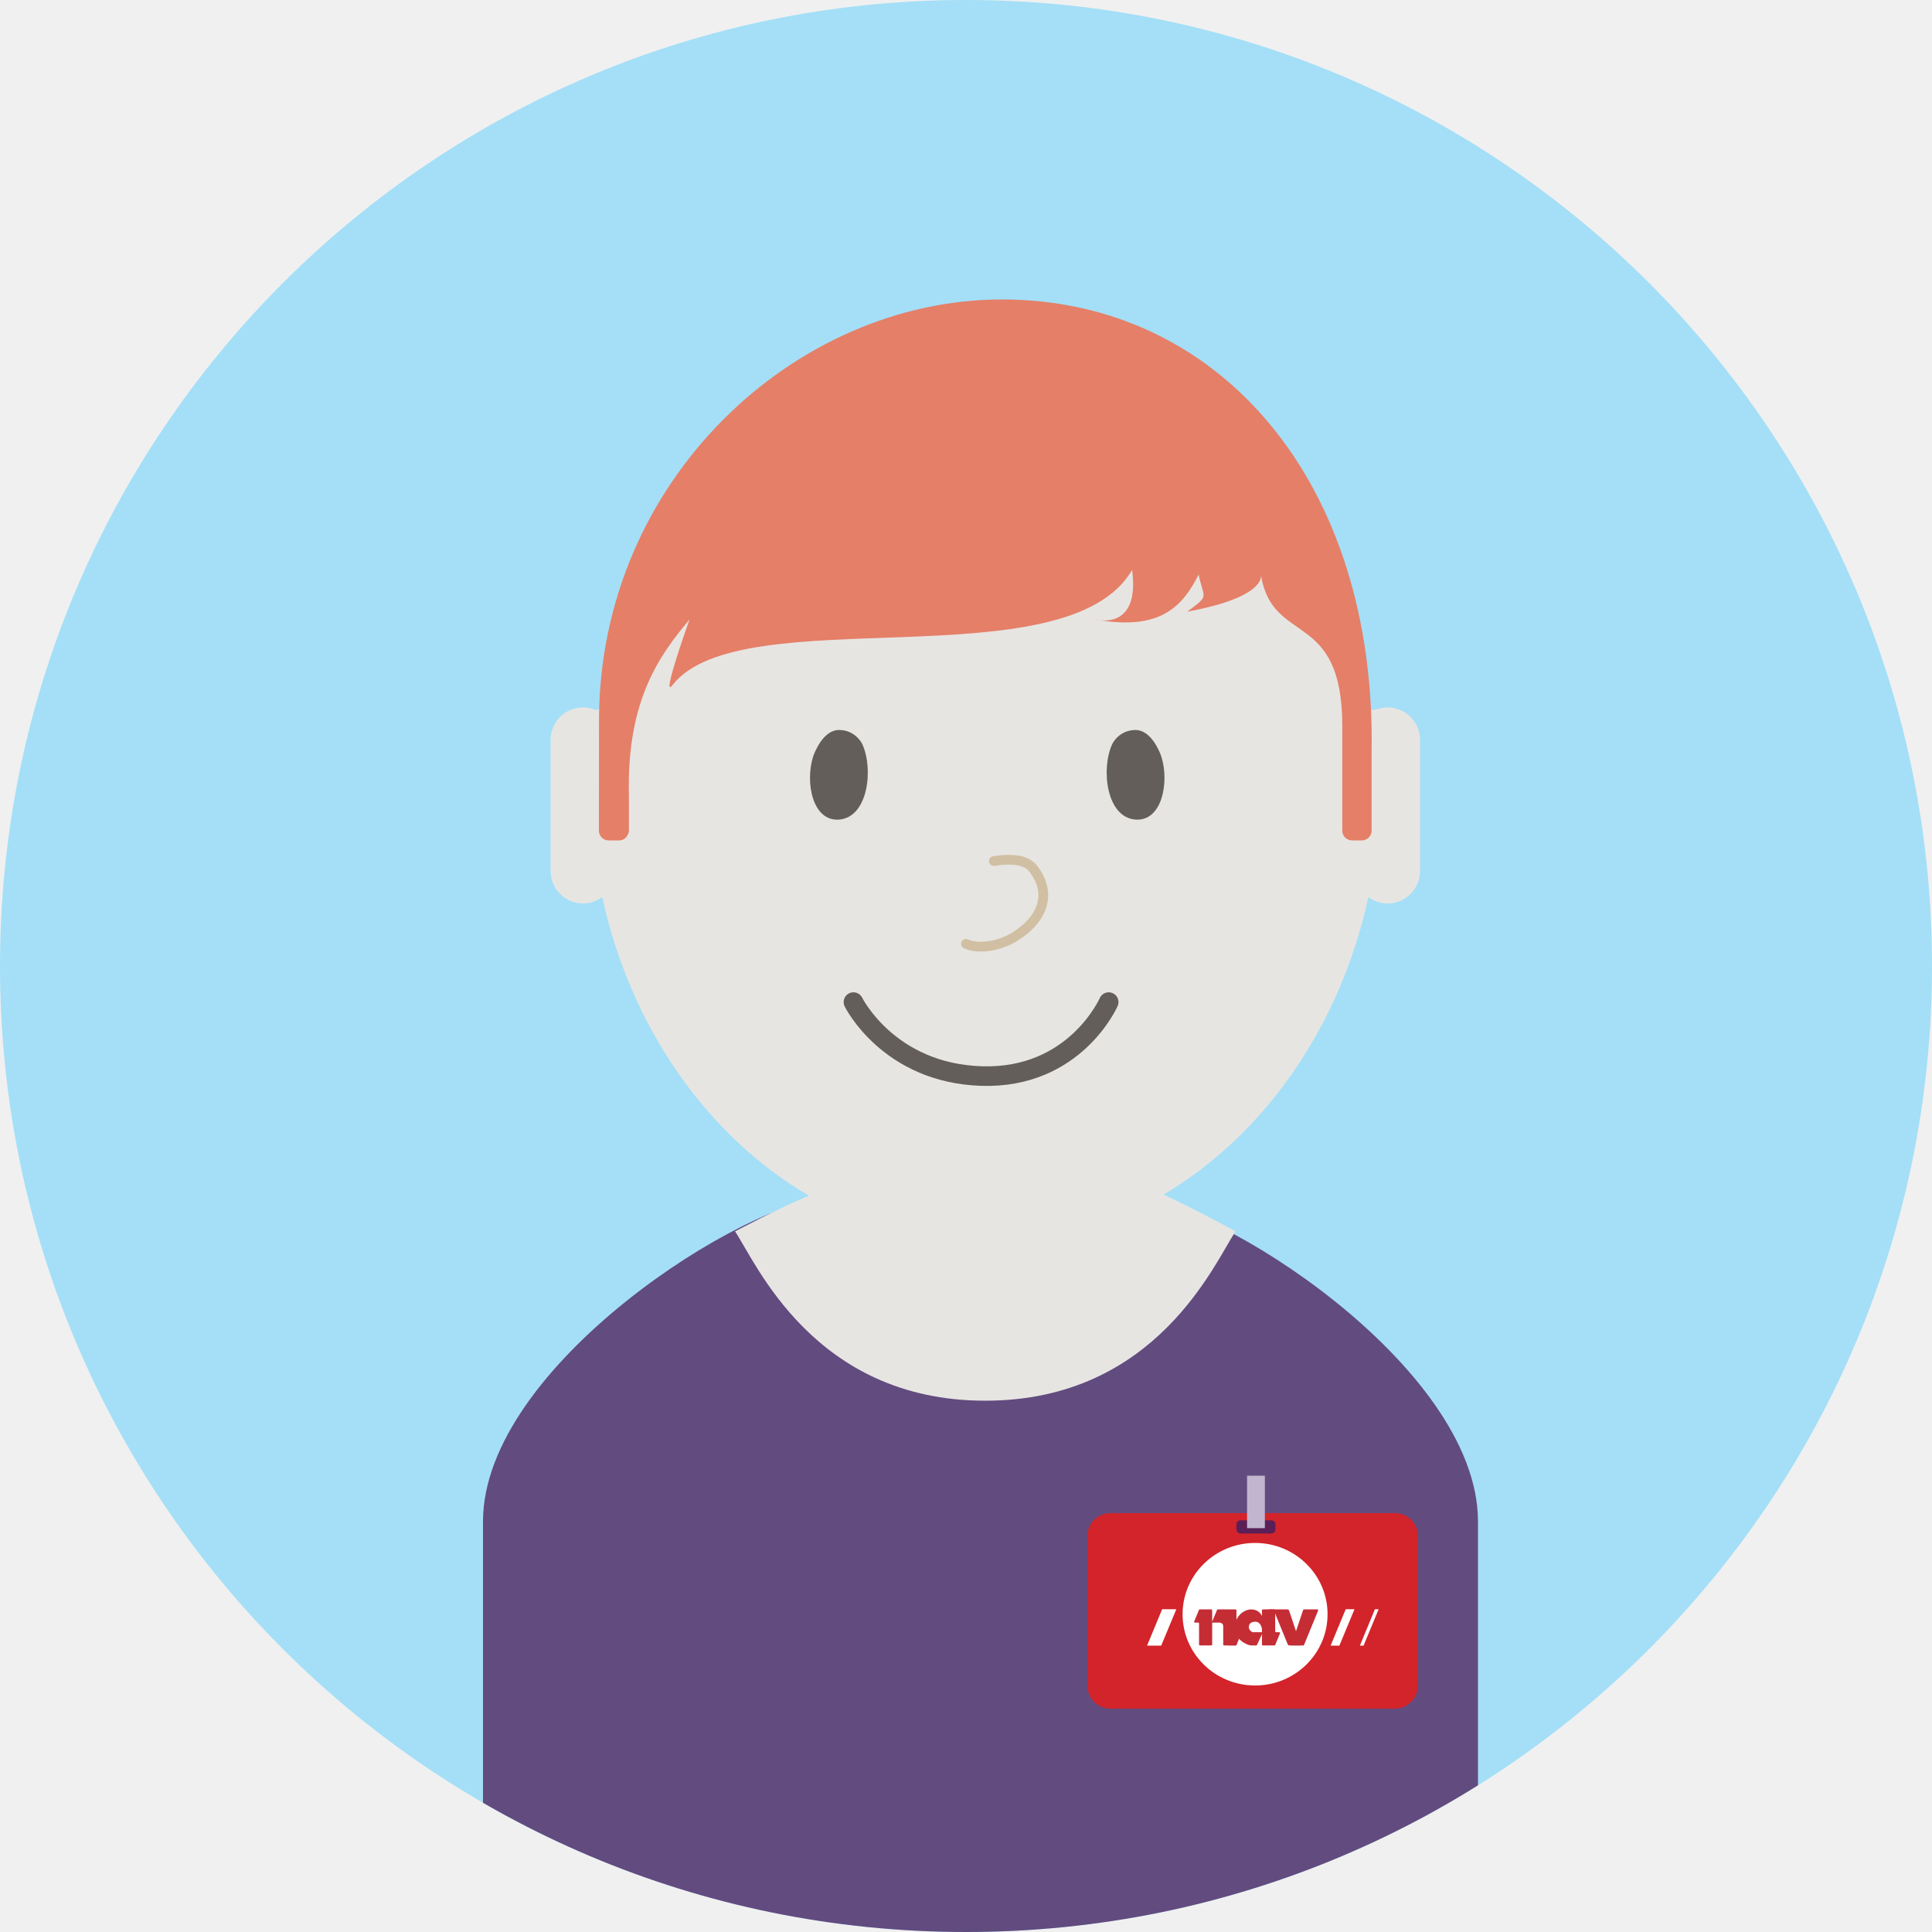
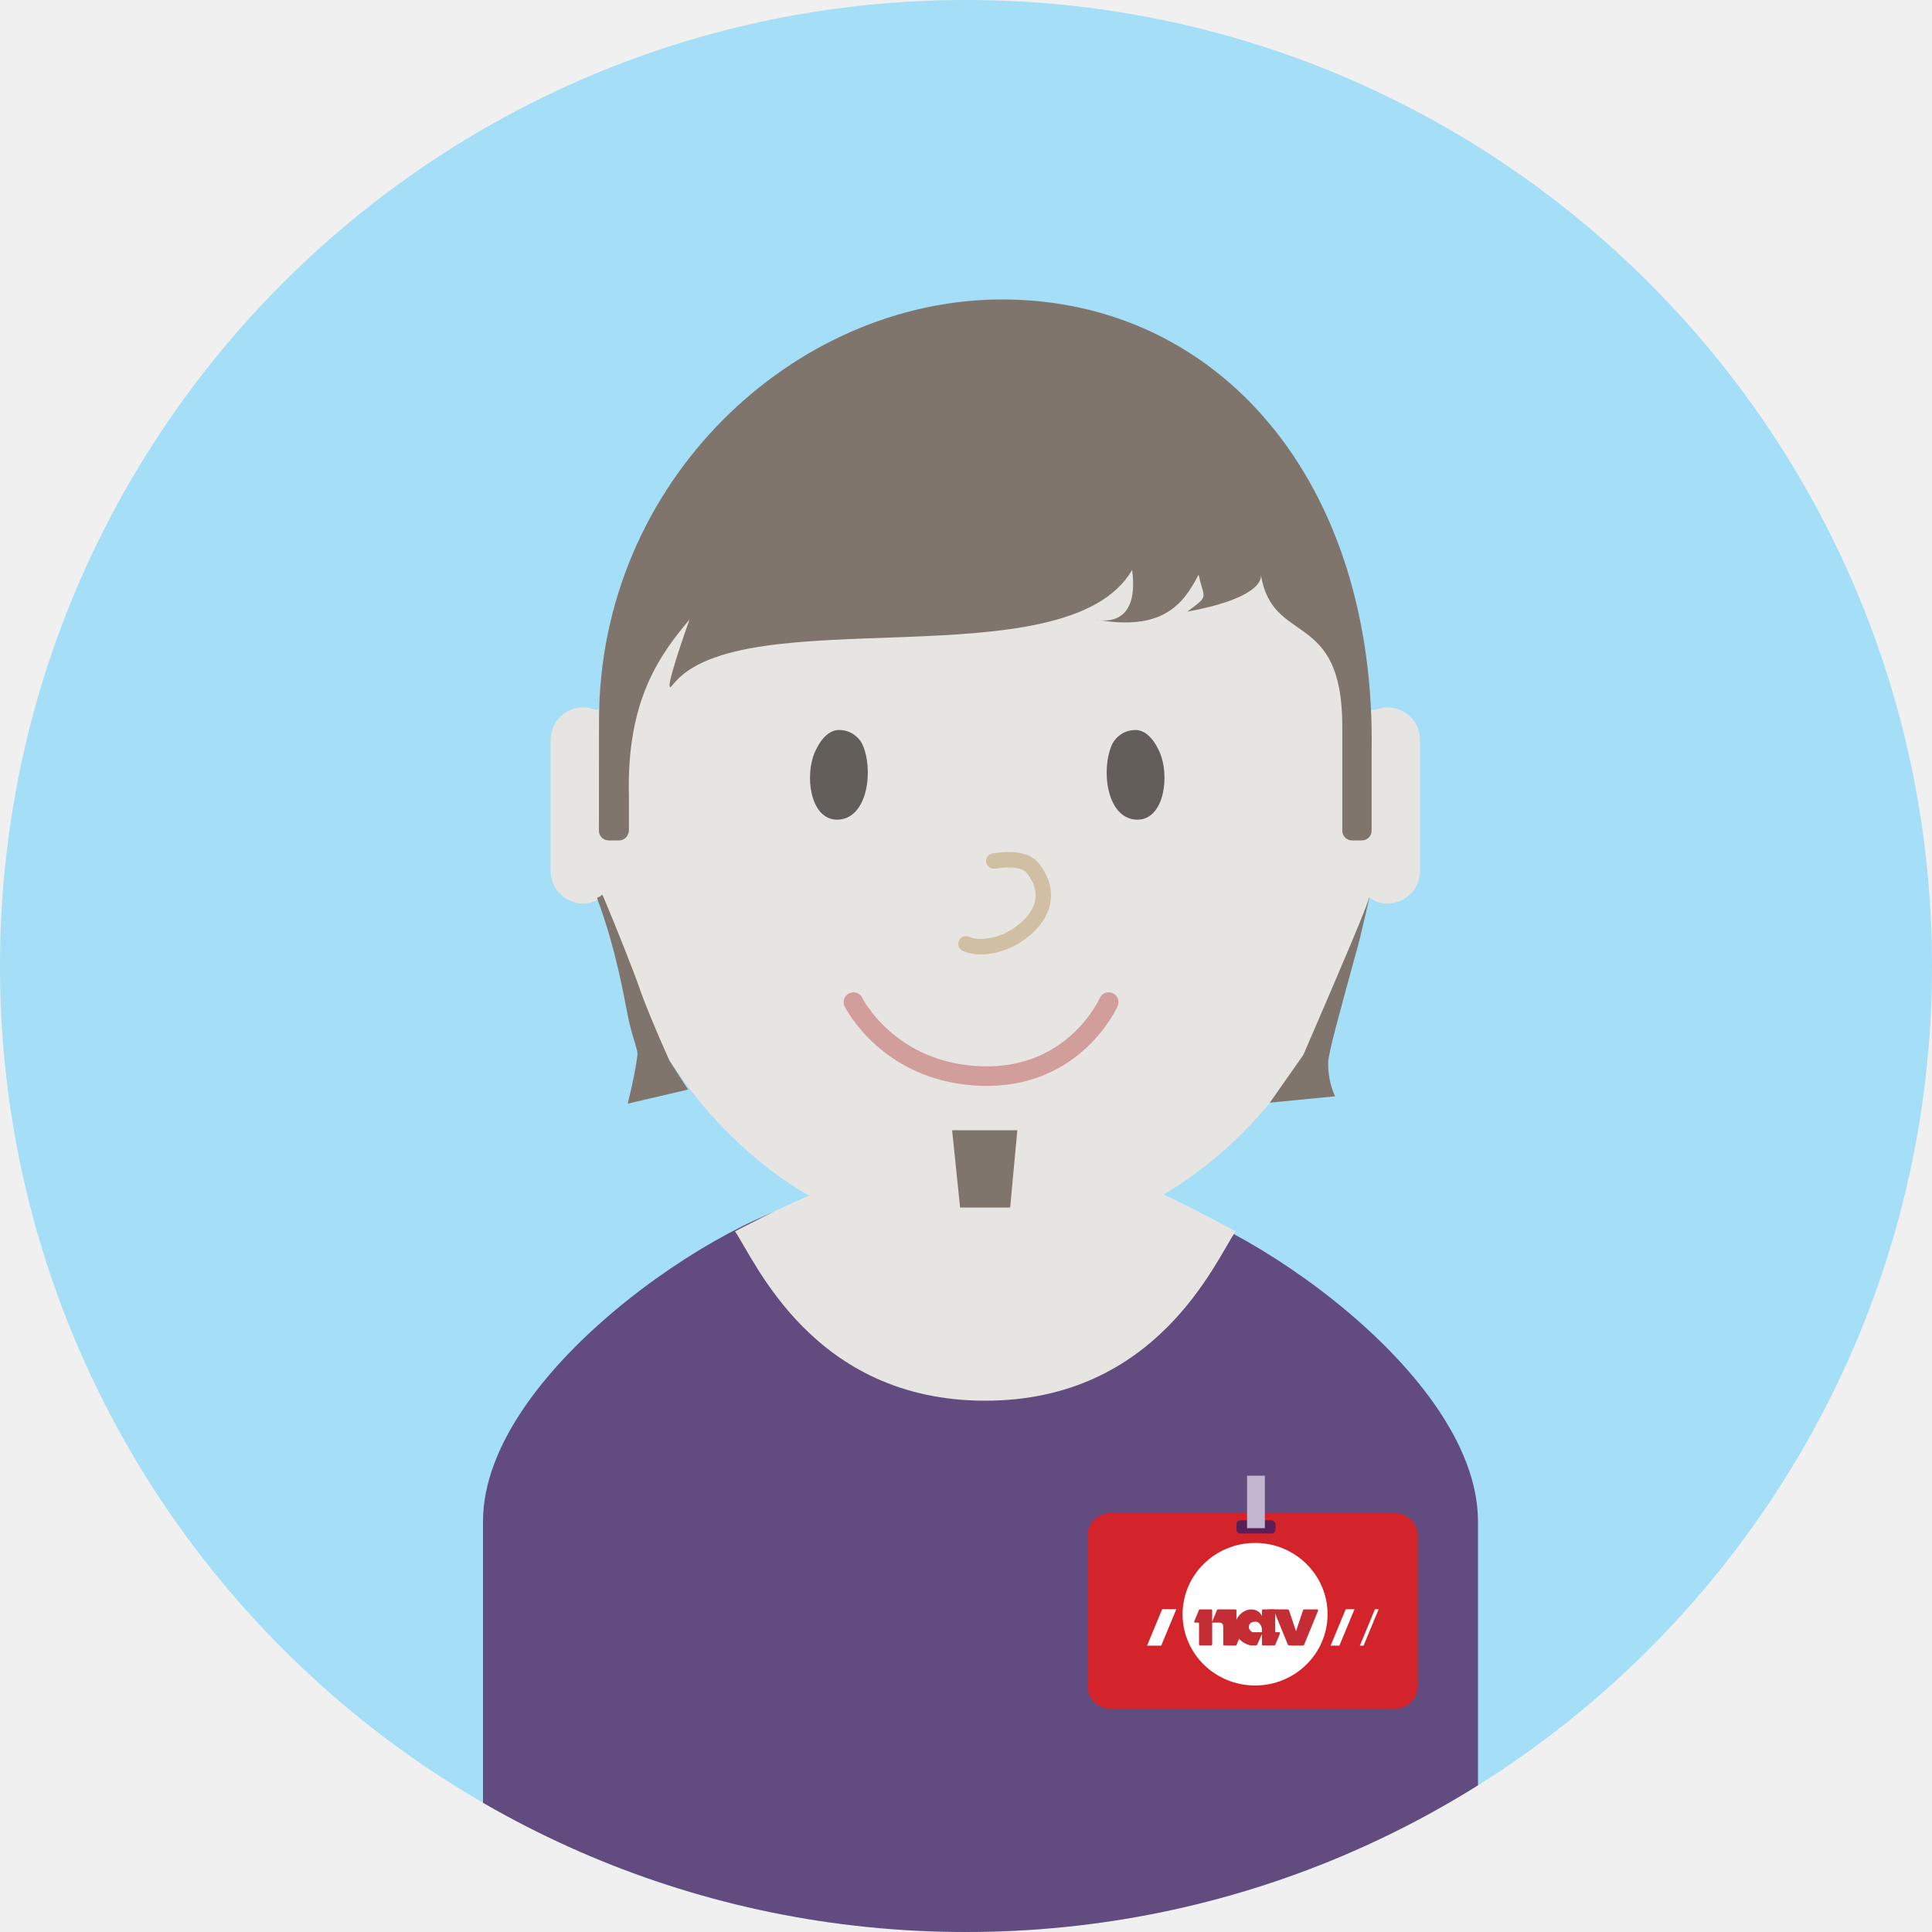
<svg xmlns="http://www.w3.org/2000/svg" xmlns:xlink="http://www.w3.org/1999/xlink" width="100px" height="100px" viewBox="0 0 100 100" version="1.1">
  <defs>
    <circle id="path-1" cx="50" cy="50" r="50" />
  </defs>
-   <g id="iPhone-8" stroke="none" stroke-width="1" fill="none" fill-rule="evenodd" transform="translate(-138, -181)">
-     <g id="Group-3" transform="translate(138, 181)">
-       <g id="Group-10-Copy-3">
-         <g id="Group-6">
-           <mask id="mask-2" fill="white">
-             <use xlink:href="#path-1" />
-           </mask>
-           <use id="Mask" fill="#A4DFF7" xlink:href="#path-1" />
-           <g id="Group" mask="url(#mask-2)">
-             <g transform="translate(25, 15.5)">
-               <path d="M25.75,46.5 L17.976,46.5 C13.784,46.5 0,55.175 0,63.251 L0,84.5 L51.5,84.5 L51.5,63.251 C51.5,55.175 37.716,46.5 33.524,46.5 L25.75,46.5 Z" id="Fill-29-Copy" stroke="none" fill="#624B7F" fill-rule="evenodd" />
-               <path d="M46.819,21.115 C46.604,21.115 46.402,21.159 46.213,21.232 C46.098,21.245 45.989,21.252 45.874,21.264 C44.103,10.301 35.89,2 26,2 C16.246,2 8.125,10.077 6.207,20.817 C6.147,20.916 6.074,21.024 6.029,21.115 C6.029,21.115 5.923,21.328 5.788,21.232 C5.599,21.159 5.397,21.115 5.183,21.115 C4.252,21.115 3.5,21.867 3.5,22.796 L3.5,29.583 C3.5,30.512 4.252,31.264 5.183,31.264 C5.554,31.264 5.894,31.138 6.172,30.935 C7.656,37.718 11.627,43.324 16.873,46.39 C15.445,46.964 13.045,48.235 13.045,48.235 C14.101,49.786 17.101,57 25.995,57 C34.889,57 37.897,49.786 38.954,48.235 C38.954,48.235 36.889,47.101 35.227,46.332 C40.424,43.253 44.353,37.675 45.827,30.935 C46.108,31.138 46.447,31.264 46.819,31.264 C47.748,31.264 48.5,30.512 48.5,29.583 L48.5,22.796 C48.5,21.867 47.748,21.115 46.819,21.115" id="Fill-44-Copy" stroke="none" fill="#E7E5E2" fill-rule="evenodd" />
-               <g id="Blid-mann-Copy" stroke="none" stroke-width="1" fill="none" fill-rule="evenodd" transform="translate(16.5, 22)">
-                 <path d="M1.929,4.922 C0.554,5.025 0.169,2.999 0.583,1.675 C0.662,1.425 1.117,0.284 1.922,0.284 C2.727,0.284 3.082,0.907 3.132,1.014 C3.723,2.304 3.433,4.808 1.929,4.922" id="Fill-61" fill="#635E59" />
-                 <path d="M17.271,4.922 C18.645,5.025 19.03,2.999 18.616,1.675 C18.538,1.425 18.083,0.284 17.277,0.284 C16.473,0.284 16.118,0.907 16.068,1.014 C15.476,2.304 15.766,4.808 17.271,4.922" id="Fill-63" fill="#635E59" />
-                 <path d="M15.886,14.368 C15.886,14.368 14.149,18.345 9.317,18.197 C4.486,18.049 2.674,14.368 2.674,14.368" id="Stroke-67" stroke="#635E59" stroke-width="1.013" stroke-linecap="round" />
+   <g id="Illustrasjoner" stroke="none" stroke-width="1" fill="none" fill-rule="evenodd">
+     <g id="Group-5">
+       <g id="Group-3">
+         <g id="Group-10-Copy-3">
+           <g id="Group-6">
+             <mask id="mask-2" fill="white">
+               <use xlink:href="#path-1" />
+             </mask>
+             <use id="Mask" fill="#A4DFF7" xlink:href="#path-1" />
+             <g id="Group" mask="url(#mask-2)">
+               <g transform="translate(25, 15.5)">
+                 <path d="M25.75,46.5 L17.976,46.5 C13.784,46.5 0,55.175 0,63.251 L0,84.5 L51.5,84.5 L51.5,63.251 C51.5,55.175 37.716,46.5 33.524,46.5 L25.75,46.5 Z" id="Fill-29-Copy" stroke="none" fill="#624B7F" fill-rule="evenodd" />
+                 <path d="M46.819,21.115 C46.604,21.115 46.402,21.159 46.213,21.232 C46.098,21.245 45.989,21.252 45.874,21.264 C44.103,10.301 35.89,2 26,2 C16.246,2 8.125,10.077 6.207,20.817 C6.147,20.916 6.074,21.024 6.029,21.115 C6.029,21.115 5.923,21.328 5.788,21.232 C5.599,21.159 5.397,21.115 5.183,21.115 C4.252,21.115 3.5,21.867 3.5,22.796 L3.5,29.583 C3.5,30.512 4.252,31.264 5.183,31.264 C5.554,31.264 5.894,31.138 6.172,30.935 C7.656,37.718 11.627,43.324 16.873,46.39 C15.445,46.964 13.045,48.235 13.045,48.235 C14.101,49.786 17.101,57 25.995,57 C34.889,57 37.897,49.786 38.954,48.235 C38.954,48.235 36.889,47.101 35.227,46.332 C40.424,43.253 44.353,37.675 45.827,30.935 C46.108,31.138 46.447,31.264 46.819,31.264 C47.748,31.264 48.5,30.512 48.5,29.583 L48.5,22.796 C48.5,21.867 47.748,21.115 46.819,21.115" id="Fill-44-Copy" stroke="none" fill="#E7E5E2" fill-rule="evenodd" />
+                 <g id="Blid-mann-Copy" stroke="none" stroke-width="1" fill="none" fill-rule="evenodd" transform="translate(16.9, 22)">
+                   <path d="M1.529,4.922 C0.154,5.025 -0.231,2.999 0.183,1.675 C0.262,1.425 0.717,0.284 1.522,0.284 C2.327,0.284 2.682,0.907 2.732,1.014 C3.323,2.304 3.033,4.808 1.529,4.922" id="Fill-61" fill="#635E59" />
+                   <path d="M16.871,4.922 C18.245,5.025 18.63,2.999 18.216,1.675 C18.138,1.425 17.683,0.284 16.877,0.284 C16.073,0.284 15.718,0.907 15.668,1.014 C15.076,2.304 15.366,4.808 16.871,4.922" id="Fill-63" fill="#635E59" />
+                   <path d="M15.486,14.368 C15.486,14.368 13.749,18.345 8.917,18.197 C4.086,18.049 2.274,14.368 2.274,14.368" id="Stroke-67" stroke="#D19E9C" stroke-width="1.013" stroke-linecap="round" />
+                 </g>
+                 <path d="M7.553,27.5 L7.553,25.694 C7.42,20.668 9.214,18.335 10.691,16.562 C10.691,16.562 9.182,20.764 9.807,19.961 C13.341,15.427 30.202,19.852 33.598,14 C34.025,17.221 31.695,16.562 31.695,16.562 C35.112,17.191 36.238,15.825 37.041,14.238 C37.306,15.532 37.641,15.273 36.453,16.159 C40.653,15.386 40.26,14.238 40.26,14.238 C40.857,17.964 44.477,15.99 44.477,22.093 L44.477,27.5 C44.477,27.777 44.704,28 44.984,28 L45.486,28 C45.766,28 45.994,27.777 45.994,27.5 L45.994,23.483 C46.254,9.412 38.092,0 26.858,0 C16.134,0 6,9.384 6.005,21.807 C6.005,21.814 6.003,23.712 6,27.5 C6,27.777 6.226,28 6.506,28 L7.046,28 C7.2,28 7.335,27.927 7.425,27.821 C7.522,27.672 7.553,27.591 7.553,27.5 Z" id="Fill-65-Copy" stroke="none" fill="#7F756C" fill-rule="evenodd" />
+                 <path d="M26.442,29.067 C27.274,28.935 28.084,28.967 28.465,29.446 C29.393,30.614 29.127,31.963 27.564,32.961 C26.784,33.458 25.678,33.662 25,33.355" id="Stroke-65-Copy" stroke="#D1BFA3" stroke-width="0.8" fill="none" stroke-linecap="round" />
              </g>
-               <path d="M7.553,27.5 L7.553,25.694 C7.42,20.668 9.214,18.335 10.691,16.562 C10.691,16.562 9.182,20.764 9.807,19.961 C13.341,15.427 30.202,19.852 33.598,14 C34.025,17.221 31.695,16.562 31.695,16.562 C35.112,17.191 36.238,15.825 37.041,14.238 C37.306,15.532 37.641,15.273 36.453,16.159 C40.653,15.386 40.26,14.238 40.26,14.238 C40.857,17.964 44.477,15.99 44.477,22.093 L44.477,27.5 C44.477,27.777 44.704,28 44.984,28 L45.486,28 C45.766,28 45.994,27.777 45.994,27.5 L45.994,23.483 C46.254,9.412 38.092,0 26.858,0 C16.134,0 6,9.384 6.005,21.807 C6.005,21.814 6.003,23.712 6,27.5 C6,27.777 6.226,28 6.506,28 L7.046,28 C7.2,28 7.335,27.927 7.425,27.821 C7.522,27.672 7.553,27.591 7.553,27.5 Z" id="Fill-65-Copy" stroke="none" fill="#E57F68" fill-rule="evenodd" />
-               <path d="M26.442,29.067 C27.274,28.935 28.084,28.967 28.465,29.446 C29.393,30.614 29.127,31.963 27.564,32.961 C26.784,33.458 25.678,33.662 25,33.355" id="Stroke-65-Copy" stroke="#D1BFA3" stroke-width="0.506" fill="none" stroke-linecap="round" />
            </g>
          </g>
        </g>
-       </g>
-       <g id="Group-12-Copy" transform="translate(55.95238, 76.19048)">
-         <g id="NAV-Copy-2">
-           <g id="Group-11">
-             <g id="Navansatt-dame">
-               <g>
-                 <path d="M16.245,12.248 L1.524,12.248 C0.867,12.248 0.335,11.725 0.335,11.079 L0.335,3.298 C0.335,2.652 0.867,2.128 1.524,2.128 L16.245,2.128 C16.902,2.128 17.434,2.652 17.434,3.298 L17.434,11.079 C17.434,11.725 16.902,12.248 16.245,12.248" id="Fill-97" fill="#D2242A" />
-                 <path d="M12.762,7.361 C12.762,9.398 11.083,11.05 9.012,11.05 C6.937,11.05 5.258,9.398 5.258,7.361 C5.258,5.325 6.937,3.672 9.012,3.672 C11.083,3.672 12.762,5.325 12.762,7.361" id="Fill-98" fill="#FFFFFF" />
-                 <polygon id="Fill-99" fill="#FFFFFF" points="4.151 8.987 3.419 8.987 4.201 7.102 4.935 7.102" />
-                 <polygon id="Fill-100" fill="#FFFFFF" points="13.374 8.987 12.92 8.987 13.702 7.102 14.156 7.102" />
-                 <polygon id="Fill-101" fill="#FFFFFF" points="14.626 8.987 14.434 8.987 15.214 7.102 15.406 7.102" />
-                 <path d="M6.162,8.978 L6.738,8.978 C6.768,8.978 6.79,8.956 6.79,8.927 L6.79,7.163 C6.79,7.135 6.768,7.112 6.738,7.112 L6.155,7.112 C6.117,7.112 6.089,7.142 6.089,7.179 L5.86,7.734 C5.845,7.763 5.868,7.797 5.899,7.797 L6.064,7.797 C6.089,7.797 6.11,7.815 6.11,7.842 L6.11,8.927 C6.11,8.956 6.133,8.978 6.162,8.978" id="Fill-102" fill="#C52D35" />
-                 <path d="M7.413,8.978 L7.991,8.978 C8.021,8.978 8.046,8.956 8.046,8.927 L8.046,7.163 C8.046,7.135 8.021,7.112 7.991,7.112 L7.092,7.112 C7.055,7.112 7.025,7.142 7.025,7.179 L6.795,7.734 L6.715,7.797 L7.175,7.797 C7.277,7.797 7.361,7.877 7.361,7.979 L7.361,8.927 C7.361,8.956 7.384,8.978 7.413,8.978" id="Fill-103" fill="#C52D35" />
-                 <path d="M9.996,7.112 L9.419,7.112 C9.39,7.112 9.366,7.135 9.366,7.164 L9.366,8.927 C9.366,8.956 9.39,8.978 9.419,8.978 L10.002,8.978 C10.041,8.978 10.069,8.949 10.069,8.912 L10.298,8.357 C10.312,8.326 10.29,8.293 10.255,8.293 L10.096,8.293 C10.069,8.293 10.051,8.273 10.051,8.249 L10.051,7.164 C10.051,7.135 10.024,7.112 9.996,7.112" id="Fill-104" fill="#C52D35" />
-                 <path d="M7.62,8.978 L8,8.978 C8.037,8.978 8.067,8.948 8.067,8.912 L8.296,8.356 C8.309,8.326 8.287,8.292 8.253,8.292 L8.093,8.292 L7.62,8.978 Z" id="Fill-105" fill="#C52D35" />
-                 <path d="M11.542,7.112 L12.229,7.112 C12.262,7.112 12.286,7.144 12.272,7.174 L11.545,8.95 C11.539,8.968 11.523,8.978 11.503,8.978 L10.881,8.978 L11.497,7.143 C11.504,7.125 11.523,7.112 11.542,7.112" id="Fill-106" fill="#C52D35" />
-                 <path d="M10.681,7.112 L9.71,7.112 C9.641,7.112 9.989,7.178 10.013,7.24 L10.7,8.919 C10.714,8.957 10.75,8.978 10.788,8.978 L11.377,8.978 L10.772,7.176 C10.758,7.136 10.721,7.112 10.681,7.112" id="Fill-107" fill="#C52D35" />
-                 <path d="M9.413,7.711 C9.413,8.087 9.364,8.109 9.364,8.109 C9.364,8.109 9.31,7.749 9.027,7.749 C8.749,7.749 8.686,7.908 8.686,8.027 C8.686,8.164 8.828,8.293 8.907,8.293 L9.413,8.293 L9.114,8.944 C9.103,8.965 9.082,8.978 9.059,8.978 L8.829,8.978 C8.588,8.978 7.96,8.668 7.96,8.068 C7.96,7.467 8.427,7.112 8.816,7.112 C9.138,7.112 9.413,7.33 9.413,7.711 Z" id="Fill-108" fill="#C52D35" />
-                 <path d="M9.852,3.182 L8.259,3.182 C8.141,3.182 8.046,3.089 8.046,2.973 L8.046,2.709 C8.046,2.594 8.141,2.499 8.259,2.499 L9.852,2.499 C9.97,2.499 10.065,2.594 10.065,2.709 L10.065,2.973 C10.065,3.089 9.97,3.182 9.852,3.182" id="Fill-109" fill="#5A1F57" />
-                 <polygon id="Fill-110" fill="#C2B5CF" points="8.595 2.907 9.517 2.907 9.517 0.191 8.595 0.191" />
+         <g id="Group-12-Copy" transform="translate(55.95238, 76.19048)">
+           <g id="NAV-Copy-2">
+             <g id="Group-11">
+               <g id="Navansatt-dame">
+                 <g>
+                   <path d="M16.245,12.248 L1.524,12.248 C0.867,12.248 0.335,11.725 0.335,11.079 L0.335,3.298 C0.335,2.652 0.867,2.128 1.524,2.128 L16.245,2.128 C16.902,2.128 17.434,2.652 17.434,3.298 L17.434,11.079 C17.434,11.725 16.902,12.248 16.245,12.248" id="Fill-97" fill="#D2242A" />
+                   <path d="M12.762,7.361 C12.762,9.398 11.083,11.05 9.012,11.05 C6.937,11.05 5.258,9.398 5.258,7.361 C5.258,5.325 6.937,3.672 9.012,3.672 C11.083,3.672 12.762,5.325 12.762,7.361" id="Fill-98" fill="#FFFFFF" />
+                   <polygon id="Fill-99" fill="#FFFFFF" points="4.151 8.987 3.419 8.987 4.201 7.102 4.935 7.102" />
+                   <polygon id="Fill-100" fill="#FFFFFF" points="13.374 8.987 12.92 8.987 13.702 7.102 14.156 7.102" />
+                   <polygon id="Fill-101" fill="#FFFFFF" points="14.626 8.987 14.434 8.987 15.214 7.102 15.406 7.102" />
+                   <path d="M6.162,8.978 L6.738,8.978 C6.768,8.978 6.79,8.956 6.79,8.927 L6.79,7.163 C6.79,7.135 6.768,7.112 6.738,7.112 L6.155,7.112 C6.117,7.112 6.089,7.142 6.089,7.179 L5.86,7.734 C5.845,7.763 5.868,7.797 5.899,7.797 L6.064,7.797 C6.089,7.797 6.11,7.815 6.11,7.842 L6.11,8.927 C6.11,8.956 6.133,8.978 6.162,8.978" id="Fill-102" fill="#C52D35" />
+                   <path d="M7.413,8.978 L7.991,8.978 C8.021,8.978 8.046,8.956 8.046,8.927 L8.046,7.163 C8.046,7.135 8.021,7.112 7.991,7.112 L7.092,7.112 C7.055,7.112 7.025,7.142 7.025,7.179 L6.795,7.734 L6.715,7.797 L7.175,7.797 C7.277,7.797 7.361,7.877 7.361,7.979 L7.361,8.927 C7.361,8.956 7.384,8.978 7.413,8.978" id="Fill-103" fill="#C52D35" />
+                   <path d="M9.996,7.112 L9.419,7.112 C9.39,7.112 9.366,7.135 9.366,7.164 L9.366,8.927 C9.366,8.956 9.39,8.978 9.419,8.978 L10.002,8.978 C10.041,8.978 10.069,8.949 10.069,8.912 L10.298,8.357 C10.312,8.326 10.29,8.293 10.255,8.293 L10.096,8.293 C10.069,8.293 10.051,8.273 10.051,8.249 L10.051,7.164 C10.051,7.135 10.024,7.112 9.996,7.112" id="Fill-104" fill="#C52D35" />
+                   <path d="M7.62,8.978 L8,8.978 C8.037,8.978 8.067,8.948 8.067,8.912 L8.296,8.356 C8.309,8.326 8.287,8.292 8.253,8.292 L8.093,8.292 L7.62,8.978 Z" id="Fill-105" fill="#C52D35" />
+                   <path d="M11.542,7.112 L12.229,7.112 C12.262,7.112 12.286,7.144 12.272,7.174 L11.545,8.95 C11.539,8.968 11.523,8.978 11.503,8.978 L10.881,8.978 L11.497,7.143 C11.504,7.125 11.523,7.112 11.542,7.112" id="Fill-106" fill="#C52D35" />
+                   <path d="M10.681,7.112 L9.71,7.112 C9.641,7.112 9.989,7.178 10.013,7.24 L10.7,8.919 C10.714,8.957 10.75,8.978 10.788,8.978 L11.377,8.978 L10.772,7.176 C10.758,7.136 10.721,7.112 10.681,7.112" id="Fill-107" fill="#C52D35" />
+                   <path d="M9.413,7.711 C9.413,8.087 9.364,8.109 9.364,8.109 C9.364,8.109 9.31,7.749 9.027,7.749 C8.749,7.749 8.686,7.908 8.686,8.027 C8.686,8.164 8.828,8.293 8.907,8.293 L9.413,8.293 L9.114,8.944 C9.103,8.965 9.082,8.978 9.059,8.978 L8.829,8.978 C8.588,8.978 7.96,8.668 7.96,8.068 C7.96,7.467 8.427,7.112 8.816,7.112 C9.138,7.112 9.413,7.33 9.413,7.711 Z" id="Fill-108" fill="#C52D35" />
+                   <path d="M9.852,3.182 L8.259,3.182 C8.141,3.182 8.046,3.089 8.046,2.973 L8.046,2.709 C8.046,2.594 8.141,2.499 8.259,2.499 L9.852,2.499 C9.97,2.499 10.065,2.594 10.065,2.709 L10.065,2.973 C10.065,3.089 9.97,3.182 9.852,3.182" id="Fill-109" fill="#5A1F57" />
+                   <polygon id="Fill-110" fill="#C2B5CF" points="8.595 2.907 9.517 2.907 9.517 0.191 8.595 0.191" />
+                 </g>
              </g>
            </g>
          </g>
        </g>
      </g>
+       <path d="M31.23,46.42 C31.891,47.974 32.891,50.525 33.076,51.075 C33.343,51.868 33.87,53.148 34.657,54.914 L35.616,56.395 L32.492,57.125 C32.761,56.021 32.929,55.18 32.995,54.602 C33.025,54.33 32.73,53.735 32.492,52.562 C32.326,51.743 31.905,49.181 30.925,46.544 C30.888,46.444 30.949,46.447 31.03,46.42 C31.115,46.393 31.144,46.219 31.23,46.42 Z" id="Rectangle-3" fill="#7F756C" />
+       <path d="M65.767,46.414 C65.867,46.733 66.19,47.544 66.736,48.847 C67.283,50.15 68.105,52.07 69.202,54.605 L70.933,57.073 L67.557,56.745 C67.797,56.223 67.916,55.652 67.916,55.03 C67.916,54.515 67.329,52.453 66.345,48.847 C66.261,48.541 65.894,46.959 65.767,46.414 C65.715,46.188 65.715,46.188 65.767,46.414 Z" id="Rectangle-3" fill="#7F756C" transform="translate(68.33027, 51.65844) scale(-1, 1) translate(-68.33027, -51.65844) " />
+       <polygon id="Rectangle-3" fill="#7F756C" points="49.281 58.5 52.657 58.5 52.286 62.5 49.694 62.5" />
    </g>
  </g>
</svg>
